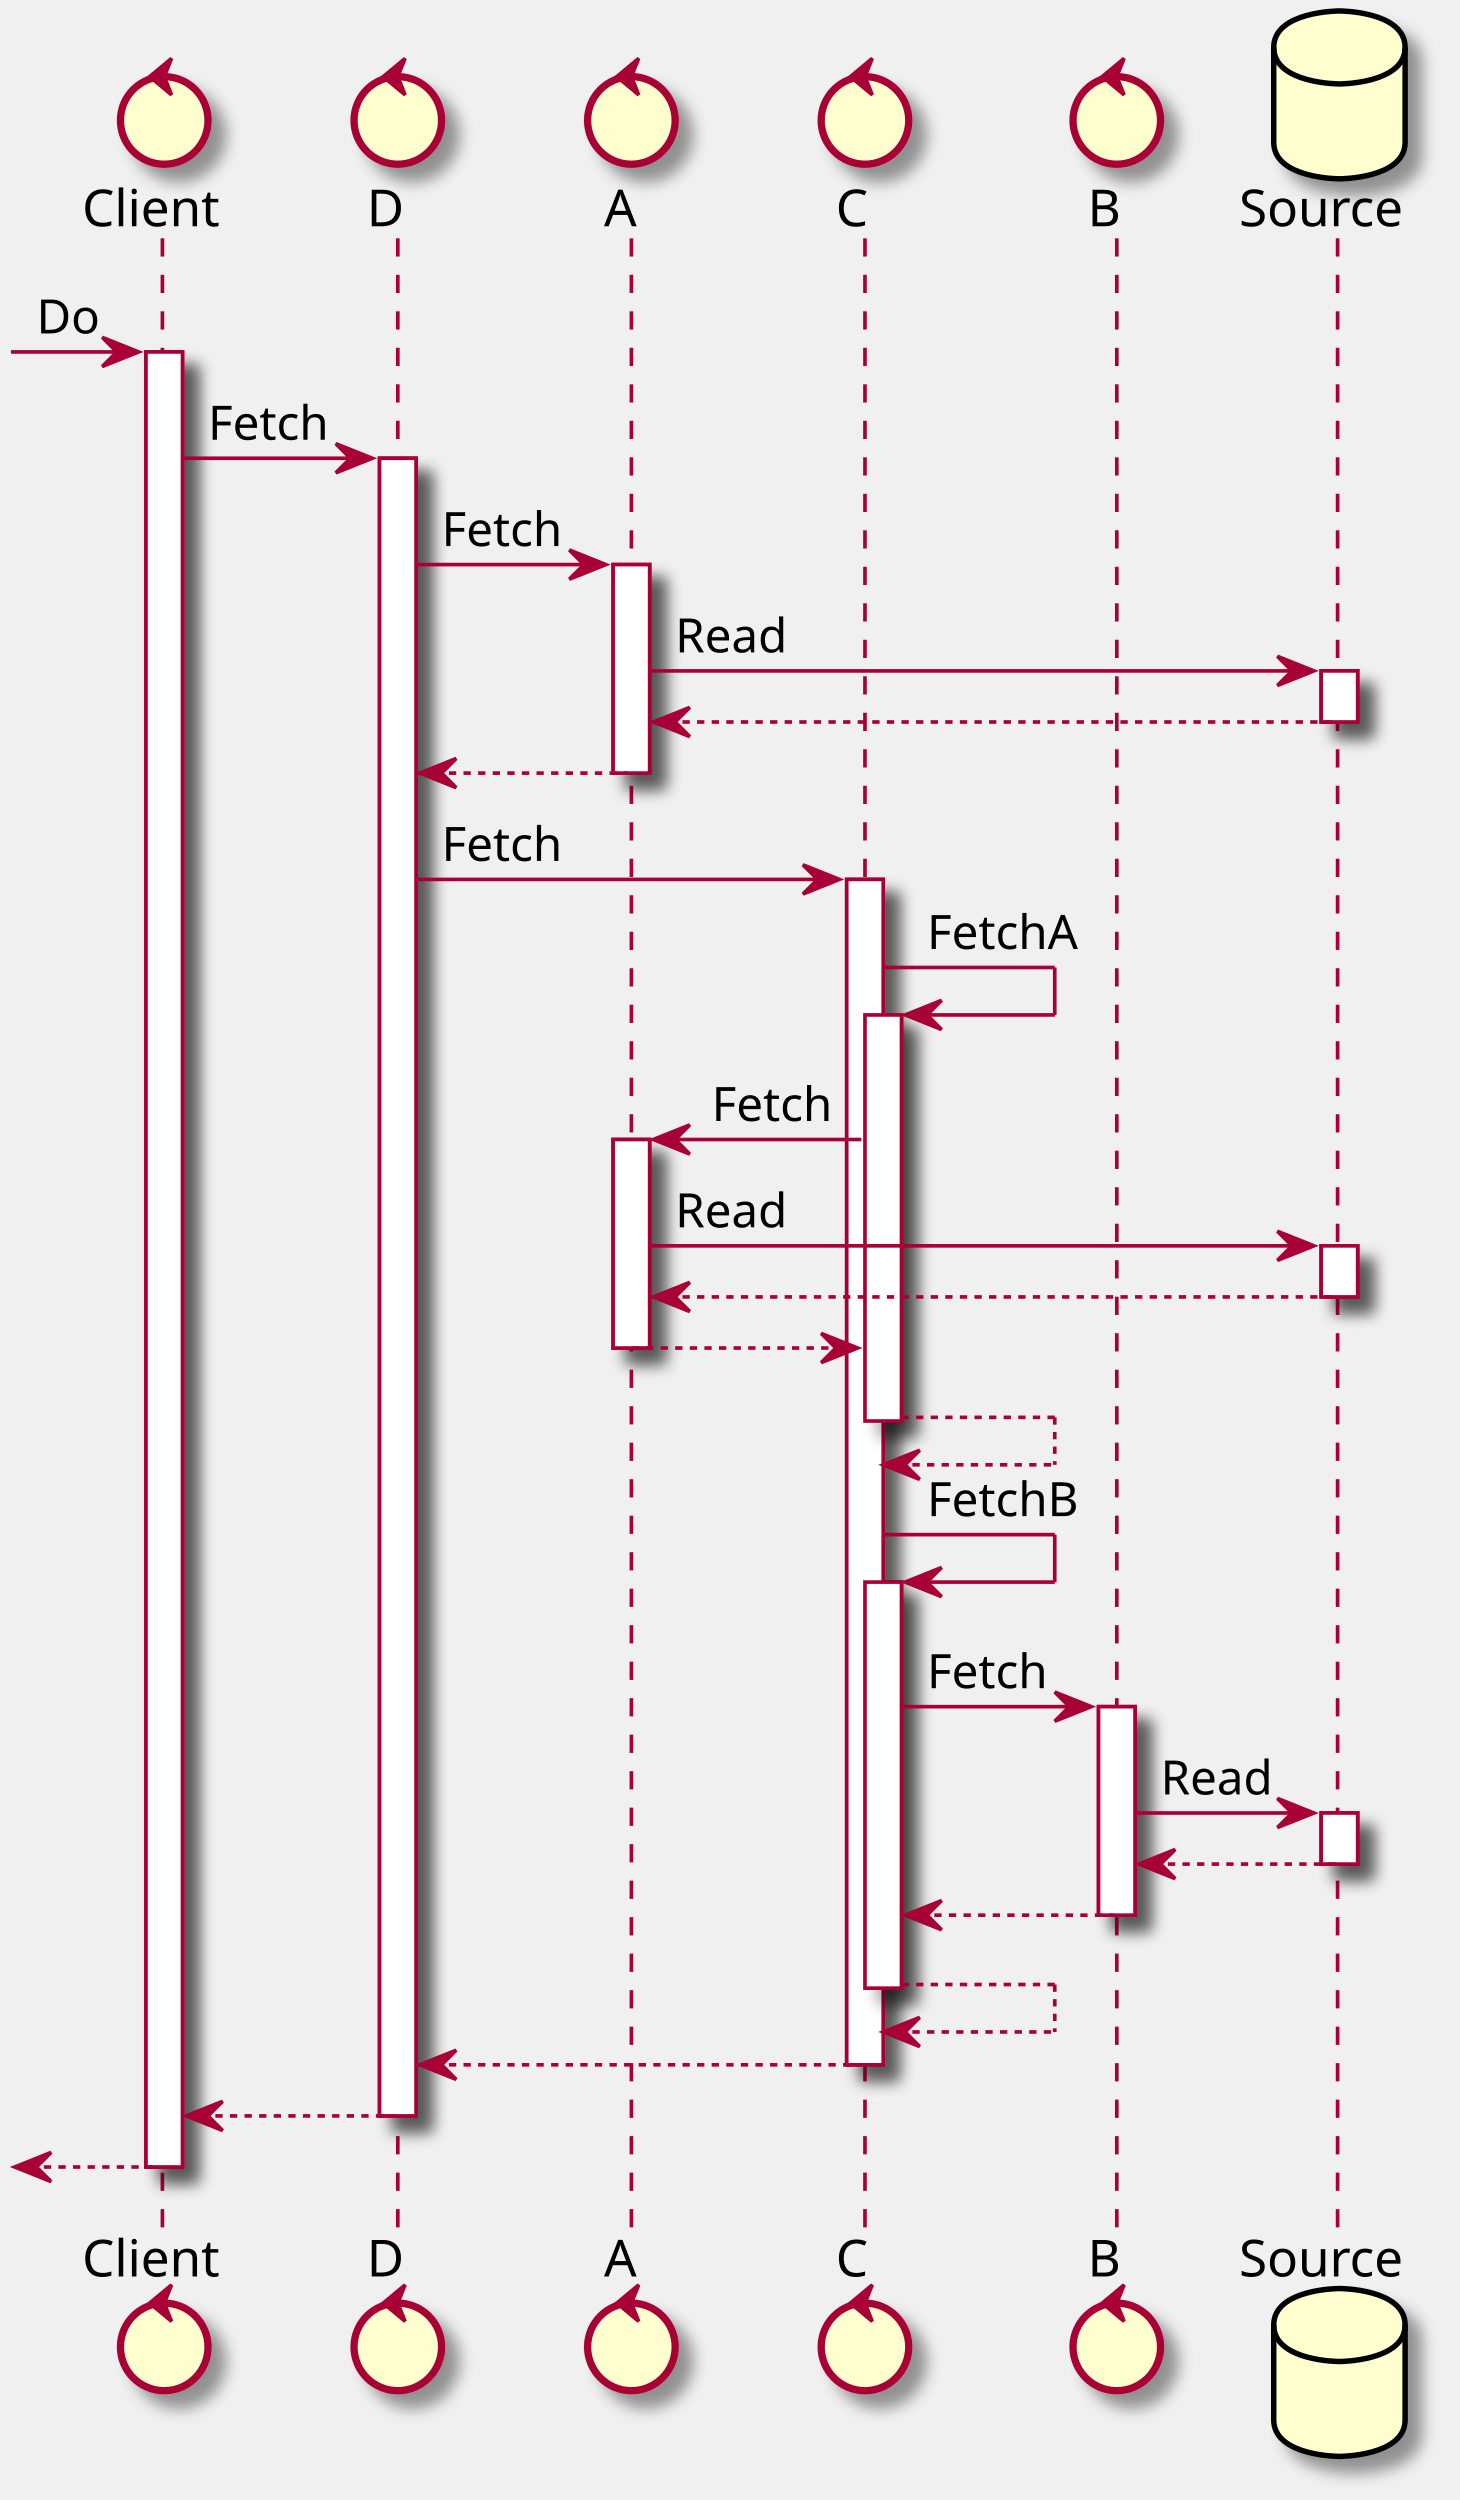
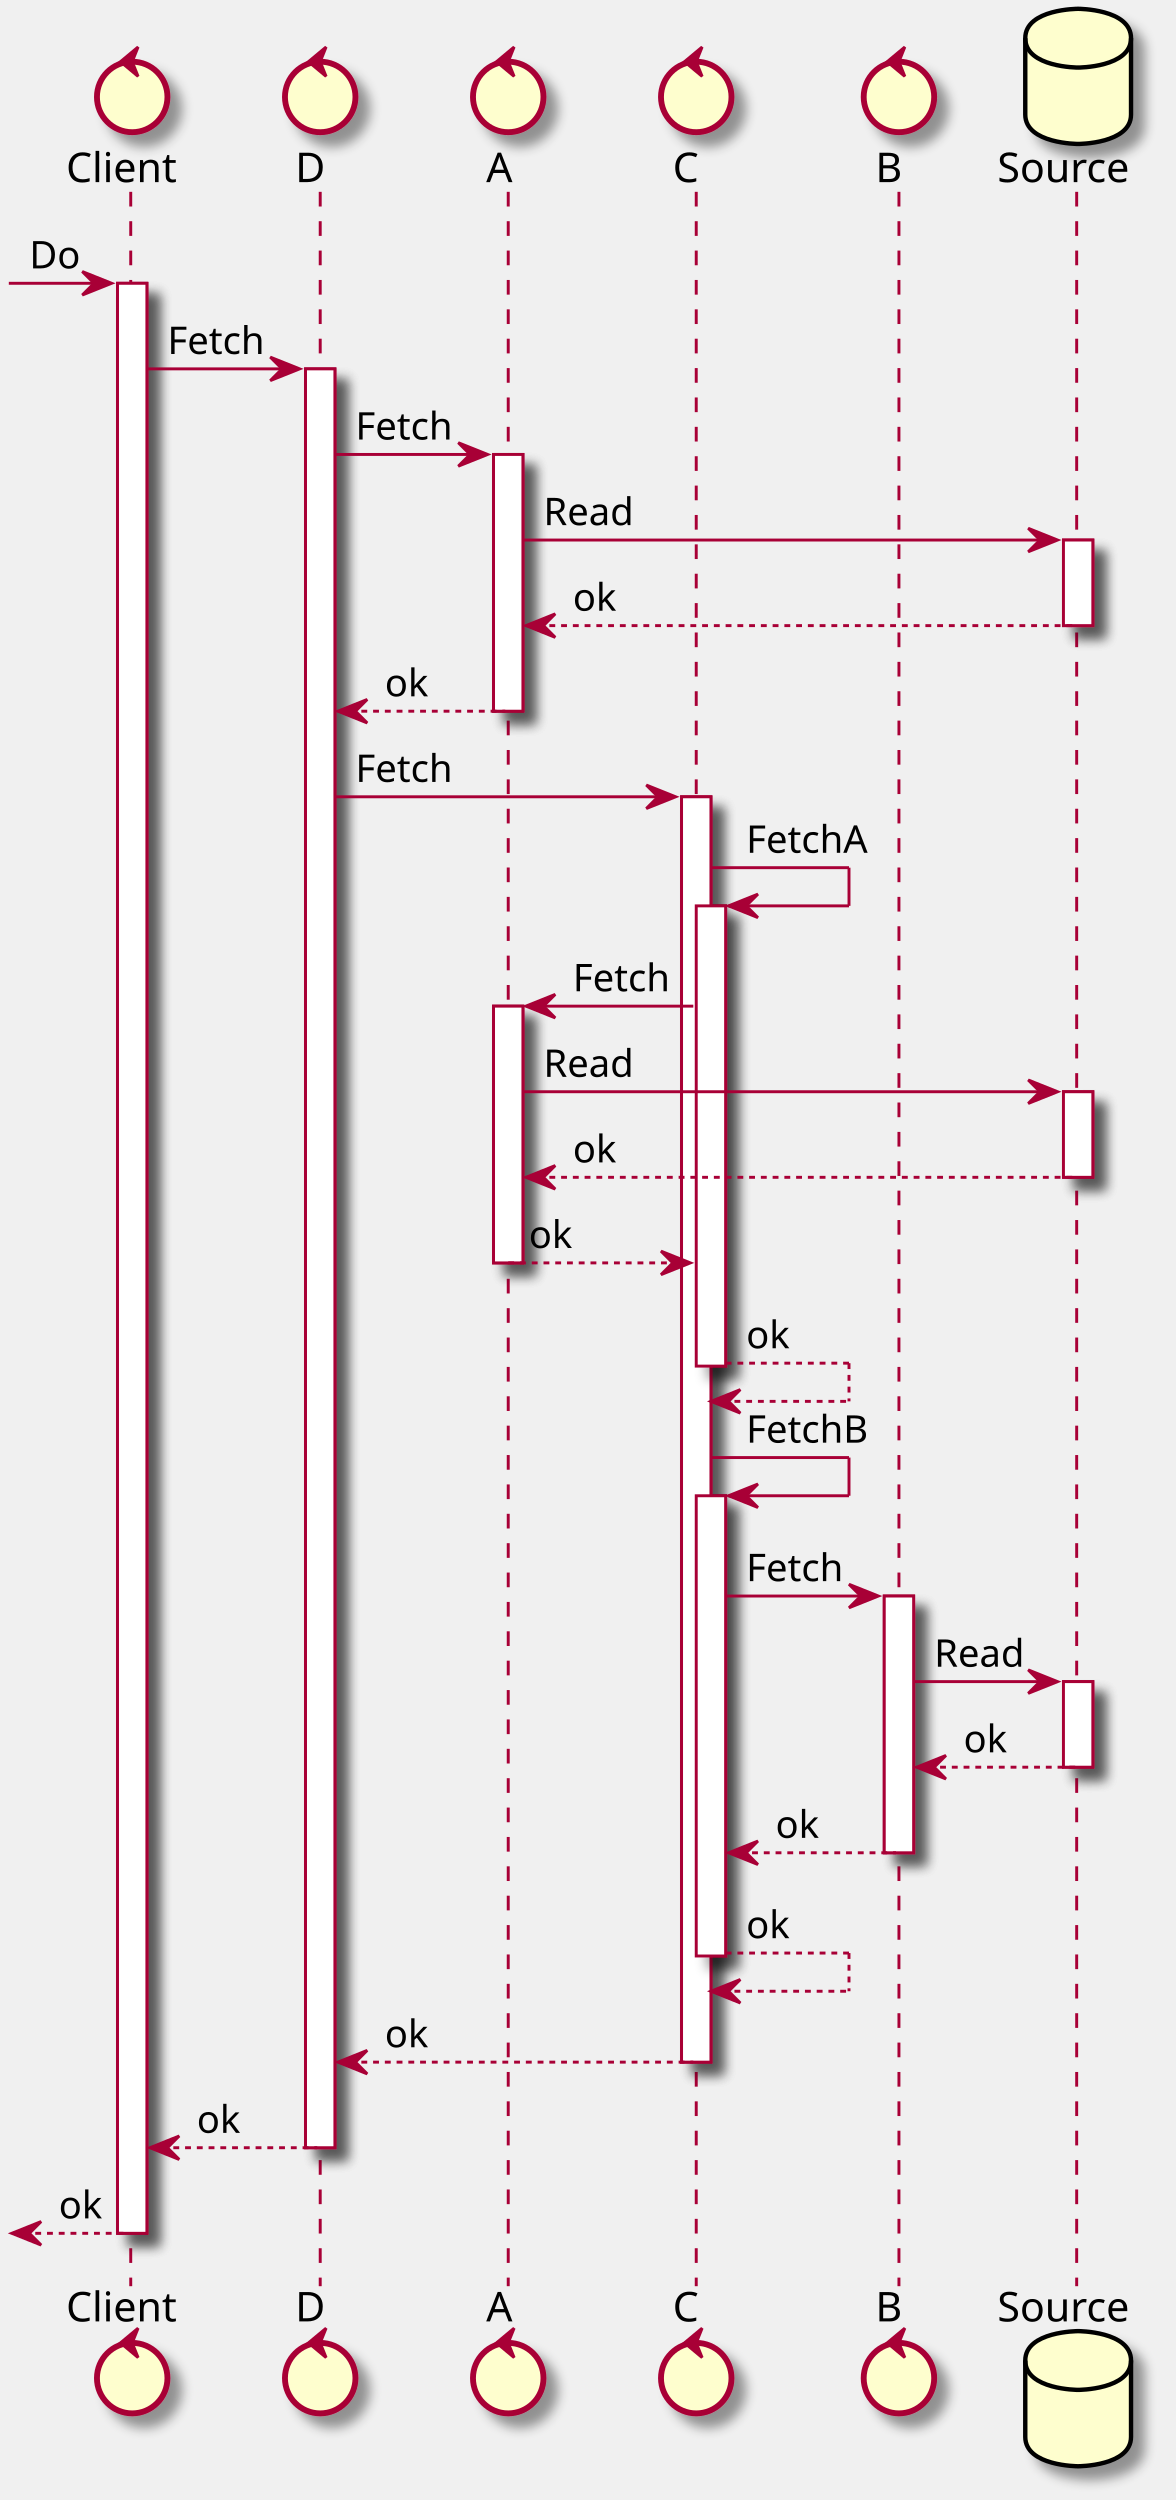
- <svg xmlns="http://www.w3.org/2000/svg" contentScriptType="application/ecmascript" contentStyleType="text/css" height="685px" preserveAspectRatio="none" style="width:400px;height:685px;" version="1.1" viewBox="0 0 400 685" width="400px" zoomAndPan="magnify">
+ <svg xmlns="http://www.w3.org/2000/svg" contentScriptType="application/ecmascript" contentStyleType="text/css" height="851px" preserveAspectRatio="none" style="width:400px;height:851px;" version="1.1" viewBox="0 0 400 851" width="400px" zoomAndPan="magnify">
  <defs>
-     <filter height="300%" id="fnd78nkqje8xk" width="300%" x="-1" y="-1">
+     <filter height="300%" id="fi3lqs7hbc7qj" width="300%" x="-1" y="-1">
      <feGaussianBlur result="blurOut" stdDeviation="2.0" />
      <feColorMatrix in="blurOut" result="blurOut2" type="matrix" values="0 0 0 0 0 0 0 0 0 0 0 0 0 0 0 0 0 0 .4 0" />
      <feOffset dx="4.0" dy="4.0" in="blurOut2" result="blurOut3" />
      <feBlend in="SourceGraphic" in2="blurOut3" mode="normal" />
    </filter>
  </defs>
  <g>
-     <rect fill="#FFFFFF" filter="url(#fnd78nkqje8xk)" height="497.328" style="stroke: #A80036; stroke-width: 1.0;" width="10" x="40" y="96.43" />
-     <rect fill="#FFFFFF" filter="url(#fnd78nkqje8xk)" height="454.195" style="stroke: #A80036; stroke-width: 1.0;" width="10" x="104" y="125.562" />
-     <rect fill="#FFFFFF" filter="url(#fnd78nkqje8xk)" height="57.133" style="stroke: #A80036; stroke-width: 1.0;" width="10" x="168" y="154.695" />
-     <rect fill="#FFFFFF" filter="url(#fnd78nkqje8xk)" height="57.133" style="stroke: #A80036; stroke-width: 1.0;" width="10" x="168" y="312.227" />
-     <rect fill="#FFFFFF" filter="url(#fnd78nkqje8xk)" height="324.797" style="stroke: #A80036; stroke-width: 1.0;" width="10" x="232" y="240.961" />
-     <rect fill="#FFFFFF" filter="url(#fnd78nkqje8xk)" height="111.266" style="stroke: #A80036; stroke-width: 1.0;" width="10" x="237" y="278.094" />
-     <rect fill="#FFFFFF" filter="url(#fnd78nkqje8xk)" height="111.266" style="stroke: #A80036; stroke-width: 1.0;" width="10" x="237" y="433.492" />
-     <rect fill="#FFFFFF" filter="url(#fnd78nkqje8xk)" height="57.133" style="stroke: #A80036; stroke-width: 1.0;" width="10" x="301" y="467.625" />
-     <rect fill="#FFFFFF" filter="url(#fnd78nkqje8xk)" height="14" style="stroke: #A80036; stroke-width: 1.0;" width="10" x="362" y="183.828" />
-     <rect fill="#FFFFFF" filter="url(#fnd78nkqje8xk)" height="14" style="stroke: #A80036; stroke-width: 1.0;" width="10" x="362" y="341.359" />
-     <rect fill="#FFFFFF" filter="url(#fnd78nkqje8xk)" height="14" style="stroke: #A80036; stroke-width: 1.0;" width="10" x="362" y="496.758" />
-     <line style="stroke: #A80036; stroke-width: 1.0; stroke-dasharray: 5.0,5.0;" x1="44.5" x2="44.5" y1="65.297" y2="611.758" />
-     <line style="stroke: #A80036; stroke-width: 1.0; stroke-dasharray: 5.0,5.0;" x1="109" x2="109" y1="65.297" y2="611.758" />
-     <line style="stroke: #A80036; stroke-width: 1.0; stroke-dasharray: 5.0,5.0;" x1="173" x2="173" y1="65.297" y2="611.758" />
-     <line style="stroke: #A80036; stroke-width: 1.0; stroke-dasharray: 5.0,5.0;" x1="237" x2="237" y1="65.297" y2="611.758" />
-     <line style="stroke: #A80036; stroke-width: 1.0; stroke-dasharray: 5.0,5.0;" x1="306" x2="306" y1="65.297" y2="611.758" />
-     <line style="stroke: #A80036; stroke-width: 1.0; stroke-dasharray: 5.0,5.0;" x1="366.5" x2="366.5" y1="65.297" y2="611.758" />
+     <rect fill="#FFFFFF" filter="url(#fi3lqs7hbc7qj)" height="663.789" style="stroke: #A80036; stroke-width: 1.0;" width="10" x="40" y="96.43" />
+     <rect fill="#FFFFFF" filter="url(#fi3lqs7hbc7qj)" height="605.523" style="stroke: #A80036; stroke-width: 1.0;" width="10" x="104" y="125.562" />
+     <rect fill="#FFFFFF" filter="url(#fi3lqs7hbc7qj)" height="87.398" style="stroke: #A80036; stroke-width: 1.0;" width="10" x="168" y="154.695" />
+     <rect fill="#FFFFFF" filter="url(#fi3lqs7hbc7qj)" height="87.398" style="stroke: #A80036; stroke-width: 1.0;" width="10" x="168" y="342.492" />
+     <rect fill="#FFFFFF" filter="url(#fi3lqs7hbc7qj)" height="430.727" style="stroke: #A80036; stroke-width: 1.0;" width="10" x="232" y="271.227" />
+     <rect fill="#FFFFFF" filter="url(#fi3lqs7hbc7qj)" height="156.664" style="stroke: #A80036; stroke-width: 1.0;" width="10" x="237" y="308.359" />
+     <rect fill="#FFFFFF" filter="url(#fi3lqs7hbc7qj)" height="156.664" style="stroke: #A80036; stroke-width: 1.0;" width="10" x="237" y="509.156" />
+     <rect fill="#FFFFFF" filter="url(#fi3lqs7hbc7qj)" height="87.398" style="stroke: #A80036; stroke-width: 1.0;" width="10" x="301" y="543.289" />
+     <rect fill="#FFFFFF" filter="url(#fi3lqs7hbc7qj)" height="29.133" style="stroke: #A80036; stroke-width: 1.0;" width="10" x="362" y="183.828" />
+     <rect fill="#FFFFFF" filter="url(#fi3lqs7hbc7qj)" height="29.133" style="stroke: #A80036; stroke-width: 1.0;" width="10" x="362" y="371.625" />
+     <rect fill="#FFFFFF" filter="url(#fi3lqs7hbc7qj)" height="29.133" style="stroke: #A80036; stroke-width: 1.0;" width="10" x="362" y="572.422" />
+     <line style="stroke: #A80036; stroke-width: 1.0; stroke-dasharray: 5.0,5.0;" x1="44.5" x2="44.5" y1="65.297" y2="778.219" />
+     <line style="stroke: #A80036; stroke-width: 1.0; stroke-dasharray: 5.0,5.0;" x1="109" x2="109" y1="65.297" y2="778.219" />
+     <line style="stroke: #A80036; stroke-width: 1.0; stroke-dasharray: 5.0,5.0;" x1="173" x2="173" y1="65.297" y2="778.219" />
+     <line style="stroke: #A80036; stroke-width: 1.0; stroke-dasharray: 5.0,5.0;" x1="237" x2="237" y1="65.297" y2="778.219" />
+     <line style="stroke: #A80036; stroke-width: 1.0; stroke-dasharray: 5.0,5.0;" x1="306" x2="306" y1="65.297" y2="778.219" />
+     <line style="stroke: #A80036; stroke-width: 1.0; stroke-dasharray: 5.0,5.0;" x1="366.5" x2="366.5" y1="65.297" y2="778.219" />
    <text fill="#000000" font-family="sans-serif" font-size="14" lengthAdjust="spacingAndGlyphs" textLength="39" x="22.5" y="61.995">Client</text>
-     <ellipse cx="45" cy="33" fill="#FEFECE" filter="url(#fnd78nkqje8xk)" rx="12" ry="12" style="stroke: #A80036; stroke-width: 2.0;" />
+     <ellipse cx="45" cy="33" fill="#FEFECE" filter="url(#fi3lqs7hbc7qj)" rx="12" ry="12" style="stroke: #A80036; stroke-width: 2.0;" />
    <polygon fill="#A80036" points="41,21,47,16,45,21,47,26,41,21" style="stroke: #A80036; stroke-width: 1.0;" />
-     <text fill="#000000" font-family="sans-serif" font-size="14" lengthAdjust="spacingAndGlyphs" textLength="39" x="22.5" y="623.753">Client</text>
-     <ellipse cx="45" cy="643.055" fill="#FEFECE" filter="url(#fnd78nkqje8xk)" rx="12" ry="12" style="stroke: #A80036; stroke-width: 2.0;" />
-     <polygon fill="#A80036" points="41,631.055,47,626.055,45,631.055,47,636.055,41,631.055" style="stroke: #A80036; stroke-width: 1.0;" />
+     <text fill="#000000" font-family="sans-serif" font-size="14" lengthAdjust="spacingAndGlyphs" textLength="39" x="22.5" y="790.214">Client</text>
+     <ellipse cx="45" cy="809.516" fill="#FEFECE" filter="url(#fi3lqs7hbc7qj)" rx="12" ry="12" style="stroke: #A80036; stroke-width: 2.0;" />
+     <polygon fill="#A80036" points="41,797.516,47,792.516,45,797.516,47,802.516,41,797.516" style="stroke: #A80036; stroke-width: 1.0;" />
    <text fill="#000000" font-family="sans-serif" font-size="14" lengthAdjust="spacingAndGlyphs" textLength="11" x="100.5" y="61.995">D</text>
-     <ellipse cx="109" cy="33" fill="#FEFECE" filter="url(#fnd78nkqje8xk)" rx="12" ry="12" style="stroke: #A80036; stroke-width: 2.0;" />
+     <ellipse cx="109" cy="33" fill="#FEFECE" filter="url(#fi3lqs7hbc7qj)" rx="12" ry="12" style="stroke: #A80036; stroke-width: 2.0;" />
    <polygon fill="#A80036" points="105,21,111,16,109,21,111,26,105,21" style="stroke: #A80036; stroke-width: 1.0;" />
-     <text fill="#000000" font-family="sans-serif" font-size="14" lengthAdjust="spacingAndGlyphs" textLength="11" x="100.5" y="623.753">D</text>
-     <ellipse cx="109" cy="643.055" fill="#FEFECE" filter="url(#fnd78nkqje8xk)" rx="12" ry="12" style="stroke: #A80036; stroke-width: 2.0;" />
-     <polygon fill="#A80036" points="105,631.055,111,626.055,109,631.055,111,636.055,105,631.055" style="stroke: #A80036; stroke-width: 1.0;" />
+     <text fill="#000000" font-family="sans-serif" font-size="14" lengthAdjust="spacingAndGlyphs" textLength="11" x="100.5" y="790.214">D</text>
+     <ellipse cx="109" cy="809.516" fill="#FEFECE" filter="url(#fi3lqs7hbc7qj)" rx="12" ry="12" style="stroke: #A80036; stroke-width: 2.0;" />
+     <polygon fill="#A80036" points="105,797.516,111,792.516,109,797.516,111,802.516,105,797.516" style="stroke: #A80036; stroke-width: 1.0;" />
    <text fill="#000000" font-family="sans-serif" font-size="14" lengthAdjust="spacingAndGlyphs" textLength="9" x="165.5" y="61.995">A</text>
-     <ellipse cx="173" cy="33" fill="#FEFECE" filter="url(#fnd78nkqje8xk)" rx="12" ry="12" style="stroke: #A80036; stroke-width: 2.0;" />
+     <ellipse cx="173" cy="33" fill="#FEFECE" filter="url(#fi3lqs7hbc7qj)" rx="12" ry="12" style="stroke: #A80036; stroke-width: 2.0;" />
    <polygon fill="#A80036" points="169,21,175,16,173,21,175,26,169,21" style="stroke: #A80036; stroke-width: 1.0;" />
-     <text fill="#000000" font-family="sans-serif" font-size="14" lengthAdjust="spacingAndGlyphs" textLength="9" x="165.5" y="623.753">A</text>
-     <ellipse cx="173" cy="643.055" fill="#FEFECE" filter="url(#fnd78nkqje8xk)" rx="12" ry="12" style="stroke: #A80036; stroke-width: 2.0;" />
-     <polygon fill="#A80036" points="169,631.055,175,626.055,173,631.055,175,636.055,169,631.055" style="stroke: #A80036; stroke-width: 1.0;" />
+     <text fill="#000000" font-family="sans-serif" font-size="14" lengthAdjust="spacingAndGlyphs" textLength="9" x="165.5" y="790.214">A</text>
+     <ellipse cx="173" cy="809.516" fill="#FEFECE" filter="url(#fi3lqs7hbc7qj)" rx="12" ry="12" style="stroke: #A80036; stroke-width: 2.0;" />
+     <polygon fill="#A80036" points="169,797.516,175,792.516,173,797.516,175,802.516,169,797.516" style="stroke: #A80036; stroke-width: 1.0;" />
    <text fill="#000000" font-family="sans-serif" font-size="14" lengthAdjust="spacingAndGlyphs" textLength="10" x="229" y="61.995">C</text>
-     <ellipse cx="237" cy="33" fill="#FEFECE" filter="url(#fnd78nkqje8xk)" rx="12" ry="12" style="stroke: #A80036; stroke-width: 2.0;" />
+     <ellipse cx="237" cy="33" fill="#FEFECE" filter="url(#fi3lqs7hbc7qj)" rx="12" ry="12" style="stroke: #A80036; stroke-width: 2.0;" />
    <polygon fill="#A80036" points="233,21,239,16,237,21,239,26,233,21" style="stroke: #A80036; stroke-width: 1.0;" />
-     <text fill="#000000" font-family="sans-serif" font-size="14" lengthAdjust="spacingAndGlyphs" textLength="10" x="229" y="623.753">C</text>
-     <ellipse cx="237" cy="643.055" fill="#FEFECE" filter="url(#fnd78nkqje8xk)" rx="12" ry="12" style="stroke: #A80036; stroke-width: 2.0;" />
-     <polygon fill="#A80036" points="233,631.055,239,626.055,237,631.055,239,636.055,233,631.055" style="stroke: #A80036; stroke-width: 1.0;" />
+     <text fill="#000000" font-family="sans-serif" font-size="14" lengthAdjust="spacingAndGlyphs" textLength="10" x="229" y="790.214">C</text>
+     <ellipse cx="237" cy="809.516" fill="#FEFECE" filter="url(#fi3lqs7hbc7qj)" rx="12" ry="12" style="stroke: #A80036; stroke-width: 2.0;" />
+     <polygon fill="#A80036" points="233,797.516,239,792.516,237,797.516,239,802.516,233,797.516" style="stroke: #A80036; stroke-width: 1.0;" />
    <text fill="#000000" font-family="sans-serif" font-size="14" lengthAdjust="spacingAndGlyphs" textLength="10" x="298" y="61.995">B</text>
-     <ellipse cx="306" cy="33" fill="#FEFECE" filter="url(#fnd78nkqje8xk)" rx="12" ry="12" style="stroke: #A80036; stroke-width: 2.0;" />
+     <ellipse cx="306" cy="33" fill="#FEFECE" filter="url(#fi3lqs7hbc7qj)" rx="12" ry="12" style="stroke: #A80036; stroke-width: 2.0;" />
    <polygon fill="#A80036" points="302,21,308,16,306,21,308,26,302,21" style="stroke: #A80036; stroke-width: 1.0;" />
-     <text fill="#000000" font-family="sans-serif" font-size="14" lengthAdjust="spacingAndGlyphs" textLength="10" x="298" y="623.753">B</text>
-     <ellipse cx="306" cy="643.055" fill="#FEFECE" filter="url(#fnd78nkqje8xk)" rx="12" ry="12" style="stroke: #A80036; stroke-width: 2.0;" />
-     <polygon fill="#A80036" points="302,631.055,308,626.055,306,631.055,308,636.055,302,631.055" style="stroke: #A80036; stroke-width: 1.0;" />
+     <text fill="#000000" font-family="sans-serif" font-size="14" lengthAdjust="spacingAndGlyphs" textLength="10" x="298" y="790.214">B</text>
+     <ellipse cx="306" cy="809.516" fill="#FEFECE" filter="url(#fi3lqs7hbc7qj)" rx="12" ry="12" style="stroke: #A80036; stroke-width: 2.0;" />
+     <polygon fill="#A80036" points="302,797.516,308,792.516,306,797.516,308,802.516,302,797.516" style="stroke: #A80036; stroke-width: 1.0;" />
    <text fill="#000000" font-family="sans-serif" font-size="14" lengthAdjust="spacingAndGlyphs" textLength="49" x="339.5" y="61.995">Source</text>
-     <path d="M349,13 C349,3 367,3 367,3 C367,3 385,3 385,13 L385,39 C385,49 367,49 367,49 C367,49 349,49 349,39 L349,13 " fill="#FEFECE" filter="url(#fnd78nkqje8xk)" style="stroke: #000000; stroke-width: 1.5;" />
+     <path d="M349,13 C349,3 367,3 367,3 C367,3 385,3 385,13 L385,39 C385,49 367,49 367,49 C367,49 349,49 349,39 L349,13 " fill="#FEFECE" filter="url(#fi3lqs7hbc7qj)" style="stroke: #000000; stroke-width: 1.5;" />
    <path d="M349,13 C349,23 367,23 367,23 C367,23 385,23 385,13 " fill="none" style="stroke: #000000; stroke-width: 1.5;" />
-     <text fill="#000000" font-family="sans-serif" font-size="14" lengthAdjust="spacingAndGlyphs" textLength="49" x="339.5" y="623.753">Source</text>
-     <path d="M349,637.055 C349,627.055 367,627.055 367,627.055 C367,627.055 385,627.055 385,637.055 L385,663.055 C385,673.055 367,673.055 367,673.055 C367,673.055 349,673.055 349,663.055 L349,637.055 " fill="#FEFECE" filter="url(#fnd78nkqje8xk)" style="stroke: #000000; stroke-width: 1.5;" />
-     <path d="M349,637.055 C349,647.055 367,647.055 367,647.055 C367,647.055 385,647.055 385,637.055 " fill="none" style="stroke: #000000; stroke-width: 1.5;" />
-     <rect fill="#FFFFFF" filter="url(#fnd78nkqje8xk)" height="497.328" style="stroke: #A80036; stroke-width: 1.0;" width="10" x="40" y="96.43" />
-     <rect fill="#FFFFFF" filter="url(#fnd78nkqje8xk)" height="454.195" style="stroke: #A80036; stroke-width: 1.0;" width="10" x="104" y="125.562" />
-     <rect fill="#FFFFFF" filter="url(#fnd78nkqje8xk)" height="57.133" style="stroke: #A80036; stroke-width: 1.0;" width="10" x="168" y="154.695" />
-     <rect fill="#FFFFFF" filter="url(#fnd78nkqje8xk)" height="57.133" style="stroke: #A80036; stroke-width: 1.0;" width="10" x="168" y="312.227" />
-     <rect fill="#FFFFFF" filter="url(#fnd78nkqje8xk)" height="324.797" style="stroke: #A80036; stroke-width: 1.0;" width="10" x="232" y="240.961" />
-     <rect fill="#FFFFFF" filter="url(#fnd78nkqje8xk)" height="111.266" style="stroke: #A80036; stroke-width: 1.0;" width="10" x="237" y="278.094" />
-     <rect fill="#FFFFFF" filter="url(#fnd78nkqje8xk)" height="111.266" style="stroke: #A80036; stroke-width: 1.0;" width="10" x="237" y="433.492" />
-     <rect fill="#FFFFFF" filter="url(#fnd78nkqje8xk)" height="57.133" style="stroke: #A80036; stroke-width: 1.0;" width="10" x="301" y="467.625" />
-     <rect fill="#FFFFFF" filter="url(#fnd78nkqje8xk)" height="14" style="stroke: #A80036; stroke-width: 1.0;" width="10" x="362" y="183.828" />
-     <rect fill="#FFFFFF" filter="url(#fnd78nkqje8xk)" height="14" style="stroke: #A80036; stroke-width: 1.0;" width="10" x="362" y="341.359" />
-     <rect fill="#FFFFFF" filter="url(#fnd78nkqje8xk)" height="14" style="stroke: #A80036; stroke-width: 1.0;" width="10" x="362" y="496.758" />
+     <text fill="#000000" font-family="sans-serif" font-size="14" lengthAdjust="spacingAndGlyphs" textLength="49" x="339.5" y="790.214">Source</text>
+     <path d="M349,803.516 C349,793.516 367,793.516 367,793.516 C367,793.516 385,793.516 385,803.516 L385,829.516 C385,839.516 367,839.516 367,839.516 C367,839.516 349,839.516 349,829.516 L349,803.516 " fill="#FEFECE" filter="url(#fi3lqs7hbc7qj)" style="stroke: #000000; stroke-width: 1.5;" />
+     <path d="M349,803.516 C349,813.516 367,813.516 367,813.516 C367,813.516 385,813.516 385,803.516 " fill="none" style="stroke: #000000; stroke-width: 1.5;" />
+     <rect fill="#FFFFFF" filter="url(#fi3lqs7hbc7qj)" height="663.789" style="stroke: #A80036; stroke-width: 1.0;" width="10" x="40" y="96.43" />
+     <rect fill="#FFFFFF" filter="url(#fi3lqs7hbc7qj)" height="605.523" style="stroke: #A80036; stroke-width: 1.0;" width="10" x="104" y="125.562" />
+     <rect fill="#FFFFFF" filter="url(#fi3lqs7hbc7qj)" height="87.398" style="stroke: #A80036; stroke-width: 1.0;" width="10" x="168" y="154.695" />
+     <rect fill="#FFFFFF" filter="url(#fi3lqs7hbc7qj)" height="87.398" style="stroke: #A80036; stroke-width: 1.0;" width="10" x="168" y="342.492" />
+     <rect fill="#FFFFFF" filter="url(#fi3lqs7hbc7qj)" height="430.727" style="stroke: #A80036; stroke-width: 1.0;" width="10" x="232" y="271.227" />
+     <rect fill="#FFFFFF" filter="url(#fi3lqs7hbc7qj)" height="156.664" style="stroke: #A80036; stroke-width: 1.0;" width="10" x="237" y="308.359" />
+     <rect fill="#FFFFFF" filter="url(#fi3lqs7hbc7qj)" height="156.664" style="stroke: #A80036; stroke-width: 1.0;" width="10" x="237" y="509.156" />
+     <rect fill="#FFFFFF" filter="url(#fi3lqs7hbc7qj)" height="87.398" style="stroke: #A80036; stroke-width: 1.0;" width="10" x="301" y="543.289" />
+     <rect fill="#FFFFFF" filter="url(#fi3lqs7hbc7qj)" height="29.133" style="stroke: #A80036; stroke-width: 1.0;" width="10" x="362" y="183.828" />
+     <rect fill="#FFFFFF" filter="url(#fi3lqs7hbc7qj)" height="29.133" style="stroke: #A80036; stroke-width: 1.0;" width="10" x="362" y="371.625" />
+     <rect fill="#FFFFFF" filter="url(#fi3lqs7hbc7qj)" height="29.133" style="stroke: #A80036; stroke-width: 1.0;" width="10" x="362" y="572.422" />
    <polygon fill="#A80036" points="28,92.43,38,96.43,28,100.43,32,96.43" style="stroke: #A80036; stroke-width: 1.0;" />
    <line style="stroke: #A80036; stroke-width: 1.0;" x1="3" x2="34" y1="96.43" y2="96.43" />
    <text fill="#000000" font-family="sans-serif" font-size="13" lengthAdjust="spacingAndGlyphs" textLength="18" x="10" y="91.364">Do</text>
    <polygon fill="#A80036" points="92,121.562,102,125.562,92,129.562,96,125.562" style="stroke: #A80036; stroke-width: 1.0;" />
    <line style="stroke: #A80036; stroke-width: 1.0;" x1="50" x2="98" y1="125.562" y2="125.562" />
    <text fill="#000000" font-family="sans-serif" font-size="13" lengthAdjust="spacingAndGlyphs" textLength="35" x="57" y="120.497">Fetch</text>
    <polygon fill="#A80036" points="156,150.695,166,154.695,156,158.695,160,154.695" style="stroke: #A80036; stroke-width: 1.0;" />
    <line style="stroke: #A80036; stroke-width: 1.0;" x1="114" x2="162" y1="154.695" y2="154.695" />
    <text fill="#000000" font-family="sans-serif" font-size="13" lengthAdjust="spacingAndGlyphs" textLength="35" x="121" y="149.629">Fetch</text>
    <polygon fill="#A80036" points="350,179.828,360,183.828,350,187.828,354,183.828" style="stroke: #A80036; stroke-width: 1.0;" />
    <line style="stroke: #A80036; stroke-width: 1.0;" x1="178" x2="356" y1="183.828" y2="183.828" />
    <text fill="#000000" font-family="sans-serif" font-size="13" lengthAdjust="spacingAndGlyphs" textLength="32" x="185" y="178.762">Read</text>
-     <polygon fill="#A80036" points="189,193.828,179,197.828,189,201.828,185,197.828" style="stroke: #A80036; stroke-width: 1.0;" />
-     <line style="stroke: #A80036; stroke-width: 1.0; stroke-dasharray: 2.0,2.0;" x1="183" x2="366" y1="197.828" y2="197.828" />
-     <polygon fill="#A80036" points="125,207.828,115,211.828,125,215.828,121,211.828" style="stroke: #A80036; stroke-width: 1.0;" />
-     <line style="stroke: #A80036; stroke-width: 1.0; stroke-dasharray: 2.0,2.0;" x1="119" x2="172" y1="211.828" y2="211.828" />
-     <polygon fill="#A80036" points="220,236.961,230,240.961,220,244.961,224,240.961" style="stroke: #A80036; stroke-width: 1.0;" />
-     <line style="stroke: #A80036; stroke-width: 1.0;" x1="114" x2="226" y1="240.961" y2="240.961" />
-     <text fill="#000000" font-family="sans-serif" font-size="13" lengthAdjust="spacingAndGlyphs" textLength="35" x="121" y="235.895">Fetch</text>
-     <line style="stroke: #A80036; stroke-width: 1.0;" x1="242" x2="289" y1="265.094" y2="265.094" />
-     <line style="stroke: #A80036; stroke-width: 1.0;" x1="289" x2="289" y1="265.094" y2="278.094" />
-     <line style="stroke: #A80036; stroke-width: 1.0;" x1="248" x2="289" y1="278.094" y2="278.094" />
-     <polygon fill="#A80036" points="258,274.094,248,278.094,258,282.094,254,278.094" style="stroke: #A80036; stroke-width: 1.0;" />
-     <text fill="#000000" font-family="sans-serif" font-size="13" lengthAdjust="spacingAndGlyphs" textLength="44" x="254" y="260.028">FetchA</text>
-     <polygon fill="#A80036" points="189,308.227,179,312.227,189,316.227,185,312.227" style="stroke: #A80036; stroke-width: 1.0;" />
-     <line style="stroke: #A80036; stroke-width: 1.0;" x1="183" x2="236" y1="312.227" y2="312.227" />
-     <text fill="#000000" font-family="sans-serif" font-size="13" lengthAdjust="spacingAndGlyphs" textLength="35" x="195" y="307.161">Fetch</text>
-     <polygon fill="#A80036" points="350,337.359,360,341.359,350,345.359,354,341.359" style="stroke: #A80036; stroke-width: 1.0;" />
-     <line style="stroke: #A80036; stroke-width: 1.0;" x1="178" x2="356" y1="341.359" y2="341.359" />
-     <text fill="#000000" font-family="sans-serif" font-size="13" lengthAdjust="spacingAndGlyphs" textLength="32" x="185" y="336.293">Read</text>
-     <polygon fill="#A80036" points="189,351.359,179,355.359,189,359.359,185,355.359" style="stroke: #A80036; stroke-width: 1.0;" />
-     <line style="stroke: #A80036; stroke-width: 1.0; stroke-dasharray: 2.0,2.0;" x1="183" x2="366" y1="355.359" y2="355.359" />
-     <polygon fill="#A80036" points="225,365.359,235,369.359,225,373.359,229,369.359" style="stroke: #A80036; stroke-width: 1.0;" />
-     <line style="stroke: #A80036; stroke-width: 1.0; stroke-dasharray: 2.0,2.0;" x1="173" x2="231" y1="369.359" y2="369.359" />
-     <line style="stroke: #A80036; stroke-width: 1.0; stroke-dasharray: 2.0,2.0;" x1="247" x2="289" y1="388.359" y2="388.359" />
-     <line style="stroke: #A80036; stroke-width: 1.0; stroke-dasharray: 2.0,2.0;" x1="289" x2="289" y1="388.359" y2="401.359" />
-     <line style="stroke: #A80036; stroke-width: 1.0; stroke-dasharray: 2.0,2.0;" x1="242" x2="289" y1="401.359" y2="401.359" />
-     <polygon fill="#A80036" points="252,397.359,242,401.359,252,405.359,248,401.359" style="stroke: #A80036; stroke-width: 1.0;" />
-     <line style="stroke: #A80036; stroke-width: 1.0;" x1="242" x2="289" y1="420.492" y2="420.492" />
-     <line style="stroke: #A80036; stroke-width: 1.0;" x1="289" x2="289" y1="420.492" y2="433.492" />
-     <line style="stroke: #A80036; stroke-width: 1.0;" x1="248" x2="289" y1="433.492" y2="433.492" />
-     <polygon fill="#A80036" points="258,429.492,248,433.492,258,437.492,254,433.492" style="stroke: #A80036; stroke-width: 1.0;" />
-     <text fill="#000000" font-family="sans-serif" font-size="13" lengthAdjust="spacingAndGlyphs" textLength="44" x="254" y="415.426">FetchB</text>
-     <polygon fill="#A80036" points="289,463.625,299,467.625,289,471.625,293,467.625" style="stroke: #A80036; stroke-width: 1.0;" />
-     <line style="stroke: #A80036; stroke-width: 1.0;" x1="247" x2="295" y1="467.625" y2="467.625" />
-     <text fill="#000000" font-family="sans-serif" font-size="13" lengthAdjust="spacingAndGlyphs" textLength="35" x="254" y="462.559">Fetch</text>
-     <polygon fill="#A80036" points="350,492.758,360,496.758,350,500.758,354,496.758" style="stroke: #A80036; stroke-width: 1.0;" />
-     <line style="stroke: #A80036; stroke-width: 1.0;" x1="311" x2="356" y1="496.758" y2="496.758" />
-     <text fill="#000000" font-family="sans-serif" font-size="13" lengthAdjust="spacingAndGlyphs" textLength="32" x="318" y="491.692">Read</text>
-     <polygon fill="#A80036" points="322,506.758,312,510.758,322,514.758,318,510.758" style="stroke: #A80036; stroke-width: 1.0;" />
-     <line style="stroke: #A80036; stroke-width: 1.0; stroke-dasharray: 2.0,2.0;" x1="316" x2="366" y1="510.758" y2="510.758" />
-     <polygon fill="#A80036" points="258,520.758,248,524.758,258,528.758,254,524.758" style="stroke: #A80036; stroke-width: 1.0;" />
-     <line style="stroke: #A80036; stroke-width: 1.0; stroke-dasharray: 2.0,2.0;" x1="252" x2="305" y1="524.758" y2="524.758" />
-     <line style="stroke: #A80036; stroke-width: 1.0; stroke-dasharray: 2.0,2.0;" x1="247" x2="289" y1="543.758" y2="543.758" />
-     <line style="stroke: #A80036; stroke-width: 1.0; stroke-dasharray: 2.0,2.0;" x1="289" x2="289" y1="543.758" y2="556.758" />
-     <line style="stroke: #A80036; stroke-width: 1.0; stroke-dasharray: 2.0,2.0;" x1="242" x2="289" y1="556.758" y2="556.758" />
-     <polygon fill="#A80036" points="252,552.758,242,556.758,252,560.758,248,556.758" style="stroke: #A80036; stroke-width: 1.0;" />
-     <polygon fill="#A80036" points="125,561.758,115,565.758,125,569.758,121,565.758" style="stroke: #A80036; stroke-width: 1.0;" />
-     <line style="stroke: #A80036; stroke-width: 1.0; stroke-dasharray: 2.0,2.0;" x1="119" x2="236" y1="565.758" y2="565.758" />
-     <polygon fill="#A80036" points="61,575.758,51,579.758,61,583.758,57,579.758" style="stroke: #A80036; stroke-width: 1.0;" />
-     <line style="stroke: #A80036; stroke-width: 1.0; stroke-dasharray: 2.0,2.0;" x1="55" x2="108" y1="579.758" y2="579.758" />
-     <polygon fill="#A80036" points="14,589.758,4,593.758,14,597.758,10,593.758" style="stroke: #A80036; stroke-width: 1.0;" />
-     <line style="stroke: #A80036; stroke-width: 1.0; stroke-dasharray: 2.0,2.0;" x1="8" x2="44" y1="593.758" y2="593.758" />
+     <polygon fill="#A80036" points="189,208.961,179,212.961,189,216.961,185,212.961" style="stroke: #A80036; stroke-width: 1.0;" />
+     <line style="stroke: #A80036; stroke-width: 1.0; stroke-dasharray: 2.0,2.0;" x1="183" x2="366" y1="212.961" y2="212.961" />
+     <text fill="#000000" font-family="sans-serif" font-size="13" lengthAdjust="spacingAndGlyphs" textLength="15" x="195" y="207.895">ok</text>
+     <polygon fill="#A80036" points="125,238.094,115,242.094,125,246.094,121,242.094" style="stroke: #A80036; stroke-width: 1.0;" />
+     <line style="stroke: #A80036; stroke-width: 1.0; stroke-dasharray: 2.0,2.0;" x1="119" x2="172" y1="242.094" y2="242.094" />
+     <text fill="#000000" font-family="sans-serif" font-size="13" lengthAdjust="spacingAndGlyphs" textLength="15" x="131" y="237.028">ok</text>
+     <polygon fill="#A80036" points="220,267.227,230,271.227,220,275.227,224,271.227" style="stroke: #A80036; stroke-width: 1.0;" />
+     <line style="stroke: #A80036; stroke-width: 1.0;" x1="114" x2="226" y1="271.227" y2="271.227" />
+     <text fill="#000000" font-family="sans-serif" font-size="13" lengthAdjust="spacingAndGlyphs" textLength="35" x="121" y="266.161">Fetch</text>
+     <line style="stroke: #A80036; stroke-width: 1.0;" x1="242" x2="289" y1="295.359" y2="295.359" />
+     <line style="stroke: #A80036; stroke-width: 1.0;" x1="289" x2="289" y1="295.359" y2="308.359" />
+     <line style="stroke: #A80036; stroke-width: 1.0;" x1="248" x2="289" y1="308.359" y2="308.359" />
+     <polygon fill="#A80036" points="258,304.359,248,308.359,258,312.359,254,308.359" style="stroke: #A80036; stroke-width: 1.0;" />
+     <text fill="#000000" font-family="sans-serif" font-size="13" lengthAdjust="spacingAndGlyphs" textLength="44" x="254" y="290.293">FetchA</text>
+     <polygon fill="#A80036" points="189,338.492,179,342.492,189,346.492,185,342.492" style="stroke: #A80036; stroke-width: 1.0;" />
+     <line style="stroke: #A80036; stroke-width: 1.0;" x1="183" x2="236" y1="342.492" y2="342.492" />
+     <text fill="#000000" font-family="sans-serif" font-size="13" lengthAdjust="spacingAndGlyphs" textLength="35" x="195" y="337.426">Fetch</text>
+     <polygon fill="#A80036" points="350,367.625,360,371.625,350,375.625,354,371.625" style="stroke: #A80036; stroke-width: 1.0;" />
+     <line style="stroke: #A80036; stroke-width: 1.0;" x1="178" x2="356" y1="371.625" y2="371.625" />
+     <text fill="#000000" font-family="sans-serif" font-size="13" lengthAdjust="spacingAndGlyphs" textLength="32" x="185" y="366.559">Read</text>
+     <polygon fill="#A80036" points="189,396.758,179,400.758,189,404.758,185,400.758" style="stroke: #A80036; stroke-width: 1.0;" />
+     <line style="stroke: #A80036; stroke-width: 1.0; stroke-dasharray: 2.0,2.0;" x1="183" x2="366" y1="400.758" y2="400.758" />
+     <text fill="#000000" font-family="sans-serif" font-size="13" lengthAdjust="spacingAndGlyphs" textLength="15" x="195" y="395.692">ok</text>
+     <polygon fill="#A80036" points="225,425.891,235,429.891,225,433.891,229,429.891" style="stroke: #A80036; stroke-width: 1.0;" />
+     <line style="stroke: #A80036; stroke-width: 1.0; stroke-dasharray: 2.0,2.0;" x1="173" x2="231" y1="429.891" y2="429.891" />
+     <text fill="#000000" font-family="sans-serif" font-size="13" lengthAdjust="spacingAndGlyphs" textLength="15" x="180" y="424.825">ok</text>
+     <line style="stroke: #A80036; stroke-width: 1.0; stroke-dasharray: 2.0,2.0;" x1="247" x2="289" y1="464.023" y2="464.023" />
+     <line style="stroke: #A80036; stroke-width: 1.0; stroke-dasharray: 2.0,2.0;" x1="289" x2="289" y1="464.023" y2="477.023" />
+     <line style="stroke: #A80036; stroke-width: 1.0; stroke-dasharray: 2.0,2.0;" x1="242" x2="289" y1="477.023" y2="477.023" />
+     <polygon fill="#A80036" points="252,473.023,242,477.023,252,481.023,248,477.023" style="stroke: #A80036; stroke-width: 1.0;" />
+     <text fill="#000000" font-family="sans-serif" font-size="13" lengthAdjust="spacingAndGlyphs" textLength="15" x="254" y="458.957">ok</text>
+     <line style="stroke: #A80036; stroke-width: 1.0;" x1="242" x2="289" y1="496.156" y2="496.156" />
+     <line style="stroke: #A80036; stroke-width: 1.0;" x1="289" x2="289" y1="496.156" y2="509.156" />
+     <line style="stroke: #A80036; stroke-width: 1.0;" x1="248" x2="289" y1="509.156" y2="509.156" />
+     <polygon fill="#A80036" points="258,505.156,248,509.156,258,513.156,254,509.156" style="stroke: #A80036; stroke-width: 1.0;" />
+     <text fill="#000000" font-family="sans-serif" font-size="13" lengthAdjust="spacingAndGlyphs" textLength="44" x="254" y="491.09">FetchB</text>
+     <polygon fill="#A80036" points="289,539.289,299,543.289,289,547.289,293,543.289" style="stroke: #A80036; stroke-width: 1.0;" />
+     <line style="stroke: #A80036; stroke-width: 1.0;" x1="247" x2="295" y1="543.289" y2="543.289" />
+     <text fill="#000000" font-family="sans-serif" font-size="13" lengthAdjust="spacingAndGlyphs" textLength="35" x="254" y="538.223">Fetch</text>
+     <polygon fill="#A80036" points="350,568.422,360,572.422,350,576.422,354,572.422" style="stroke: #A80036; stroke-width: 1.0;" />
+     <line style="stroke: #A80036; stroke-width: 1.0;" x1="311" x2="356" y1="572.422" y2="572.422" />
+     <text fill="#000000" font-family="sans-serif" font-size="13" lengthAdjust="spacingAndGlyphs" textLength="32" x="318" y="567.356">Read</text>
+     <polygon fill="#A80036" points="322,597.555,312,601.555,322,605.555,318,601.555" style="stroke: #A80036; stroke-width: 1.0;" />
+     <line style="stroke: #A80036; stroke-width: 1.0; stroke-dasharray: 2.0,2.0;" x1="316" x2="366" y1="601.555" y2="601.555" />
+     <text fill="#000000" font-family="sans-serif" font-size="13" lengthAdjust="spacingAndGlyphs" textLength="15" x="328" y="596.489">ok</text>
+     <polygon fill="#A80036" points="258,626.688,248,630.688,258,634.688,254,630.688" style="stroke: #A80036; stroke-width: 1.0;" />
+     <line style="stroke: #A80036; stroke-width: 1.0; stroke-dasharray: 2.0,2.0;" x1="252" x2="305" y1="630.688" y2="630.688" />
+     <text fill="#000000" font-family="sans-serif" font-size="13" lengthAdjust="spacingAndGlyphs" textLength="15" x="264" y="625.622">ok</text>
+     <line style="stroke: #A80036; stroke-width: 1.0; stroke-dasharray: 2.0,2.0;" x1="247" x2="289" y1="664.82" y2="664.82" />
+     <line style="stroke: #A80036; stroke-width: 1.0; stroke-dasharray: 2.0,2.0;" x1="289" x2="289" y1="664.82" y2="677.82" />
+     <line style="stroke: #A80036; stroke-width: 1.0; stroke-dasharray: 2.0,2.0;" x1="242" x2="289" y1="677.82" y2="677.82" />
+     <polygon fill="#A80036" points="252,673.82,242,677.82,252,681.82,248,677.82" style="stroke: #A80036; stroke-width: 1.0;" />
+     <text fill="#000000" font-family="sans-serif" font-size="13" lengthAdjust="spacingAndGlyphs" textLength="15" x="254" y="659.754">ok</text>
+     <polygon fill="#A80036" points="125,697.953,115,701.953,125,705.953,121,701.953" style="stroke: #A80036; stroke-width: 1.0;" />
+     <line style="stroke: #A80036; stroke-width: 1.0; stroke-dasharray: 2.0,2.0;" x1="119" x2="236" y1="701.953" y2="701.953" />
+     <text fill="#000000" font-family="sans-serif" font-size="13" lengthAdjust="spacingAndGlyphs" textLength="15" x="131" y="696.887">ok</text>
+     <polygon fill="#A80036" points="61,727.086,51,731.086,61,735.086,57,731.086" style="stroke: #A80036; stroke-width: 1.0;" />
+     <line style="stroke: #A80036; stroke-width: 1.0; stroke-dasharray: 2.0,2.0;" x1="55" x2="108" y1="731.086" y2="731.086" />
+     <text fill="#000000" font-family="sans-serif" font-size="13" lengthAdjust="spacingAndGlyphs" textLength="15" x="67" y="726.02">ok</text>
+     <polygon fill="#A80036" points="14,756.219,4,760.219,14,764.219,10,760.219" style="stroke: #A80036; stroke-width: 1.0;" />
+     <line style="stroke: #A80036; stroke-width: 1.0; stroke-dasharray: 2.0,2.0;" x1="8" x2="44" y1="760.219" y2="760.219" />
+     <text fill="#000000" font-family="sans-serif" font-size="13" lengthAdjust="spacingAndGlyphs" textLength="15" x="20" y="755.153">ok</text>
  </g>
</svg>
